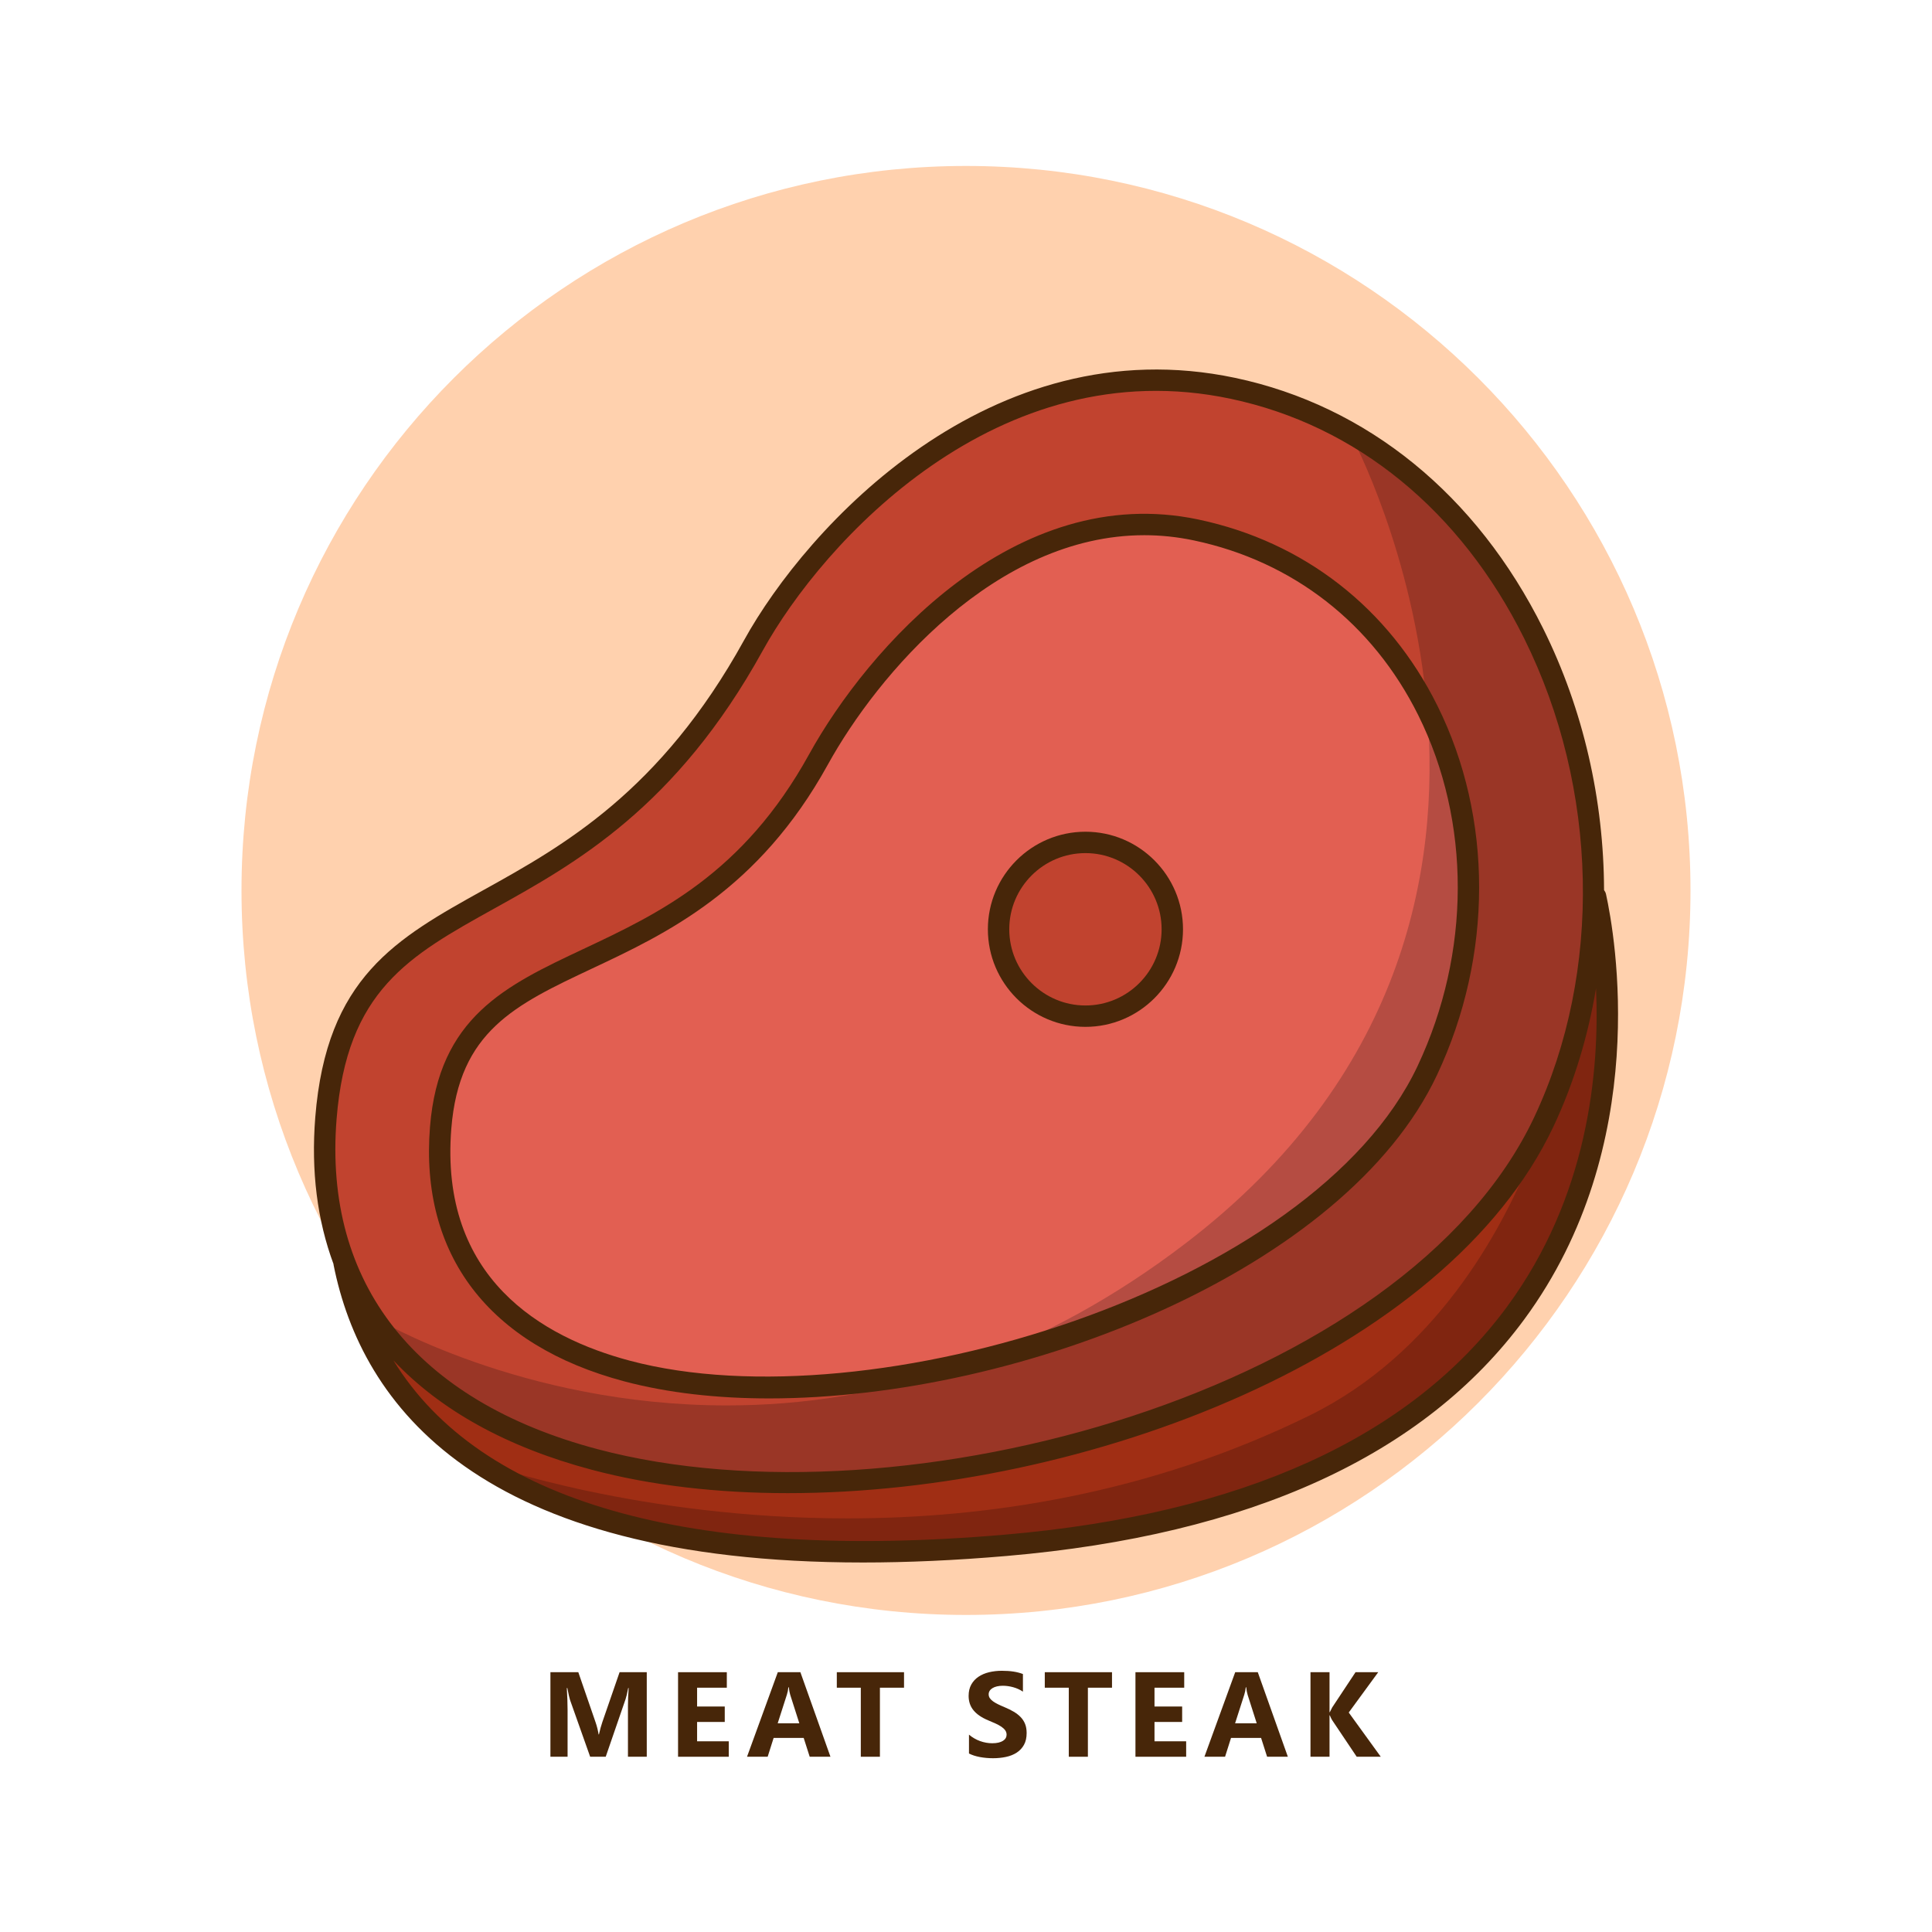
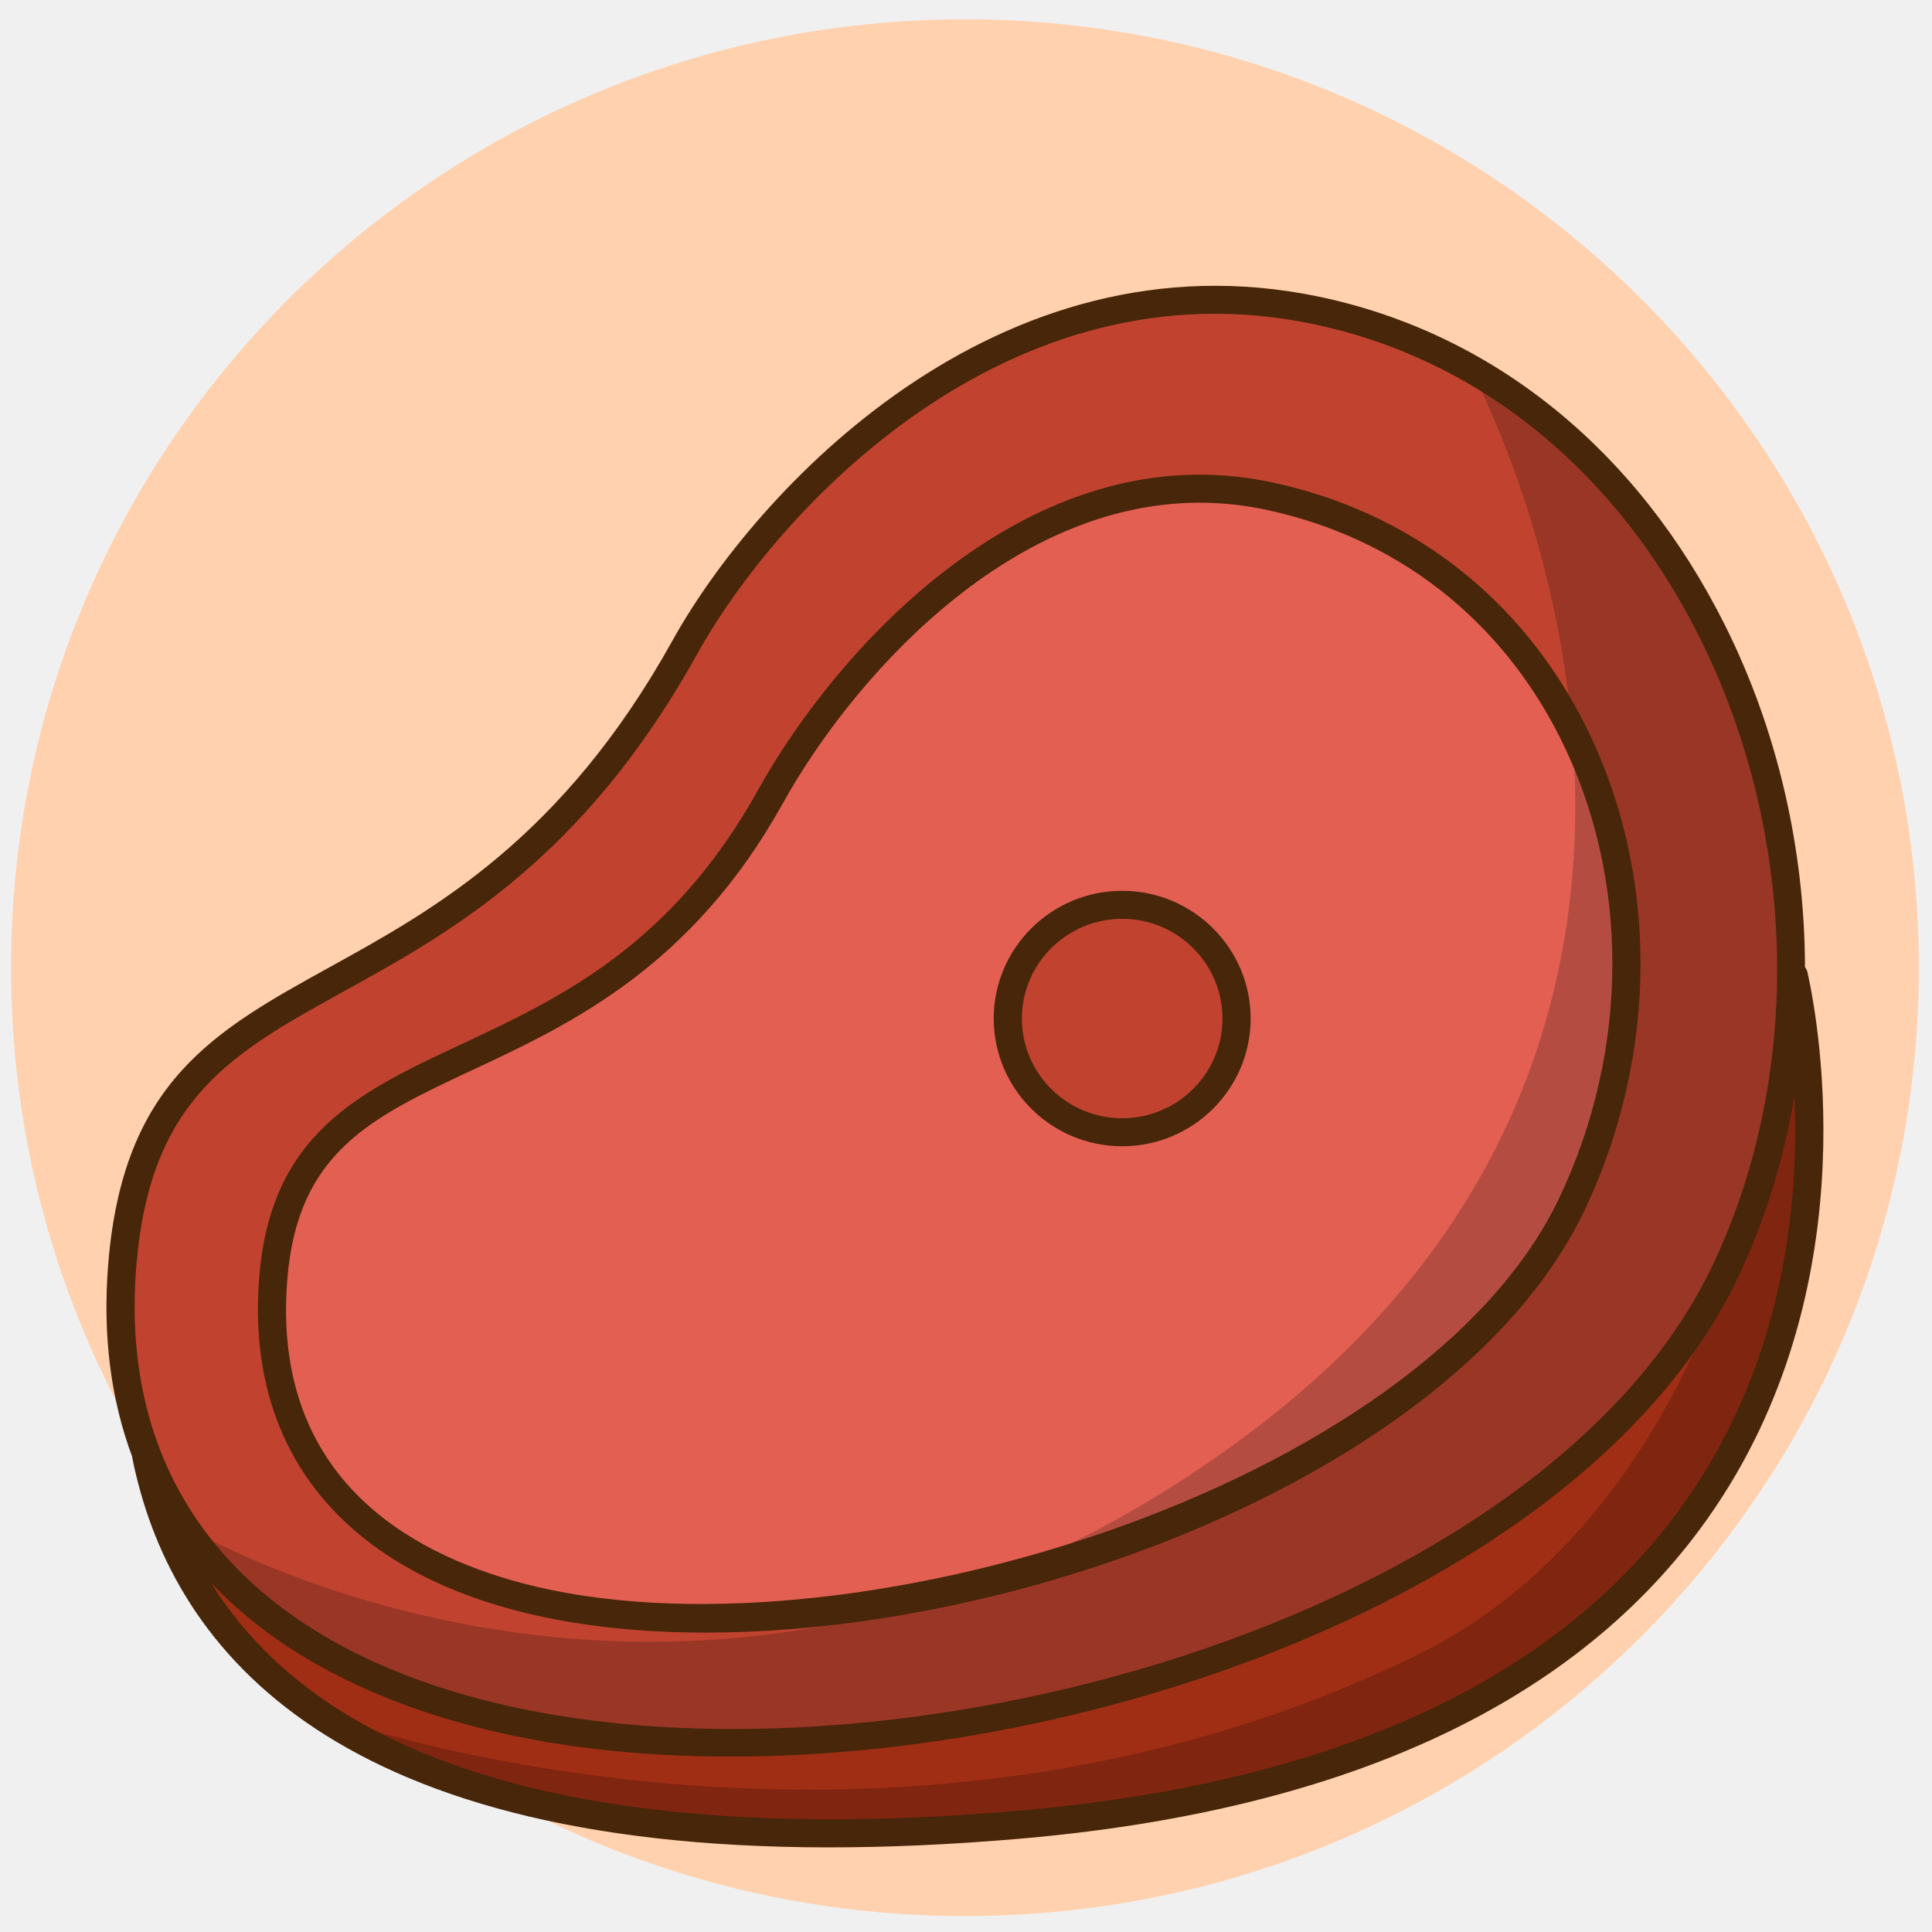
<svg xmlns="http://www.w3.org/2000/svg" version="1.1" id="svg2" width="5333.333" height="5333.333" viewBox="0 0 5333.333 5333.333">
  <defs id="defs6" />
  <g id="g8" transform="matrix(1.333333,0,0,-1.333333,0,5333.333)">
    <g id="g10" transform="scale(0.1)">
-       <path d="M 0,0 H 40000 V 40000 H 0 Z" style="fill:#ffffff;fill-opacity:1;fill-rule:nonzero;stroke:none" id="path12" />
-       <path d="m 20000,36564.2 c -8284.3,0 -15000,-6715.8 -15000,-15000 0,-8284.3 6715.7,-15000 15000,-15000 8284.3,0 15000,6715.7 15000,15000 0,8284.2 -6715.7,15000 -15000,15000" style="fill:#ffd1ae;fill-opacity:1;fill-rule:nonzero;stroke:none" id="path14" />
-       <path d="m 22473,22554.3 c -989.3,0 -1794.4,-805.1 -1794.4,-1794.3 0,-989.3 805.1,-1794.3 1794.4,-1794.3 989.2,0 1794.1,805 1794.1,1794.3 0,989.2 -804.9,1794.3 -1794.1,1794.3 M 15852.6,11273.9 c -1065.8,0 -2031.5,112.8 -2870.3,335.9 -1906.1,506.8 -4123.47,1793 -3863.4,5041.8 171.64,2148 1440.9,2745.6 3047.7,3501.8 1503.8,707.8 3375.3,1588.5 4774.7,4123.9 1238.9,2245.7 3750.3,4867.6 6749.9,4867.6 358,0 720.1,-38.1 1076.1,-113.3 2118.4,-447.9 3822.3,-1775.3 4798,-3738.2 1125.7,-2264.3 1122.2,-5051.4 -9.3,-7455.8 -1847.1,-3926.3 -8577.1,-6563.7 -13703.4,-6563.7" style="fill:#e25f52;fill-opacity:1;fill-rule:nonzero;stroke:none" id="path16" />
-       <path d="m 23689.6,29136.7 c -3202.3,0 -5743.9,-3057.3 -6741,-4863.7 -1399.8,-2537.2 -3194.3,-3381.6 -4777.6,-4127 -1604.8,-755.3 -2872.03,-1352 -3043.46,-3495.2 -202.34,-2530.2 1167.36,-4317.6 3856.96,-5032.3 862.3,-229.2 1849.6,-345.5 2934.7,-345.5 5092.4,0 11780.2,2639.2 13629,6568.1 1130.2,2401.8 1133.7,5186.2 9.3,7448.8 -974.6,1959.9 -2676.3,3286 -4791.9,3733 -356.3,75.7 -718.2,113.8 -1076,113.8 M 16356.7,9296.2 c -1480.4,0 -2843,163 -4050,483.8 -3869.87,1029.1 -5845.56,3539.8 -5563.01,7071 222.45,2782.7 1617.27,3557 3383.01,4538.1 1651.9,917.5 3706.7,2058.9 5467.3,5249.3 1127,2041.2 4151.2,5495 8338.2,5495 528.6,0 1065.3,-57.1 1595.4,-169.1 2669.9,-564.6 4882.1,-2367.6 6228.7,-5077.2 1575.1,-3168.9 1657,-7042.9 213.8,-10109.6 C 29684,11918.5 22219.2,9296.2 16356.7,9296.2" style="fill:#c1432f;fill-opacity:1;fill-rule:nonzero;stroke:none" id="path18" />
-       <path d="m 22473,18957 c -994.3,0 -1803,809 -1803,1803 0,994 808.7,1803 1803,1803 994,0 1802.7,-809 1802.7,-1803 0,-994 -808.7,-1803 -1802.7,-1803" style="fill:#c1432f;fill-opacity:1;fill-rule:nonzero;stroke:none" id="path20" />
-       <path d="m 17892.7,7868.6 c -5027.1,0 -8371.49,1294.5 -9940.11,3848 l 356.91,272.8 c 947.1,-1006.5 2292.8,-1747.1 3999.6,-2200.7 1189.9,-316.5 2536.9,-476.9 4003.9,-476.9 5964.7,0 13449.2,2793.9 15649.3,7469.1 402.1,854.4 691.2,1794.3 859.1,2793.1 l 448.2,-27.7 c 79.5,-1794.7 -182.9,-4419.6 -1884.5,-6731.9 C 29349.3,10048.5 25794.8,8428.9 20820.2,8001.3 19796,7913.1 18811,7868.6 17892.7,7868.6" style="fill:#a02e14;fill-opacity:1;fill-rule:nonzero;stroke:none" id="path22" />
-       <path d="m 11690.9,8810 c -747.7,269.2 -1380.8,590.7 -1868.98,956.8 0,0 6.04,-2.3 17.98,-6.5 542.7,-371.2 1159.7,-687.9 1851,-950.3 m -3392.08,3171.3 c -35.77,41.5 -71.22,84.1 -105.63,126.8 36.53,-41.1 73.81,-81.9 111.66,-122.2 l -6.03,-4.6" style="fill:#cccccc;fill-opacity:1;fill-rule:nonzero;stroke:none" id="path24" />
-       <path d="m 18080.3,7868.7 c -25.2,0 -50.1,0 -75.3,0.1 837,3.3 1727.7,43.1 2652,118.8 -878.4,-80.3 -1741.1,-118.9 -2576.7,-118.9 m 11005.1,2725 c 907.7,631.5 1675.1,1372.1 2299.7,2220.7 487.2,662 856.3,1349.5 1133.3,2036 -559.8,-1569.7 -1452.2,-3083.2 -3042.3,-4025.7 -131.7,-78 -261.7,-155.1 -390.7,-231 m -9040.7,1177.6 c 25.4,9.1 49.7,17.9 75.1,27.2 2341.7,549.7 4664.6,1510.1 6473.5,2778 -1829.4,-1289 -4183.7,-2259.9 -6548.6,-2805.2 m 13094.8,5351.2 c 90.6,576.1 131.5,1127.3 140.6,1635.5 19.5,-426.1 -9.6,-968.2 -140.6,-1635.5 m 30.5,2430 -334.8,20.7 c 77.1,458.6 126.9,924.6 149.1,1393.1 0,-0.9 0,-2.2 0,-3.1 1.5,-430.2 -23.5,-839.5 -66.2,-1234.4 l 88.5,272.2 c 0,0 86.7,-143.7 163.4,-448.5" style="fill:#cca78b;fill-opacity:1;fill-rule:nonzero;stroke:none" id="path26" />
-       <path d="m 20119.8,11798.5 c 1444,526.3 2940.1,1320.4 4443.1,2472.4 4459.9,3418.5 5266.4,7680.3 4984.7,11038.8 3.3,-6.6 6.6,-13.2 9.9,-19.8 1124.4,-2262.6 1120.9,-5047 -9.3,-7448.8 -577.7,-1227.8 -1628.4,-2329.9 -2954.9,-3264.6 -1808.9,-1267.9 -4131.8,-2228.3 -6473.5,-2778" style="fill:#b54c42;fill-opacity:1;fill-rule:nonzero;stroke:none" id="path28" />
-       <path d="m 16345,9357.3 c -1401.8,0 -2844.3,132 -4161.1,465.4 -1647.4,456.1 -2950.59,1184.9 -3874.4,2166.7 l -4.65,-3.5 c -37.85,40.3 -75.13,81.1 -111.66,122.2 -150.81,187.3 -288.36,386.1 -411.37,596.9 0,0 3009.28,-1802.9 7264.88,-1802.9 1531.7,0 3225.5,233.8 4998,869.2 2364.9,545.3 4719.2,1516.2 6548.6,2805.2 1326.5,934.7 2377.2,2036.8 2954.9,3264.6 1130.2,2401.8 1133.7,5186.2 9.3,7448.8 -3.3,6.6 -6.6,13.2 -9.9,19.8 -271.1,3232.1 -1550,5627.5 -1550,5627.5 0,0 4959,-2251.8 4986.7,-9970.9 -22.2,-468.5 -72,-934.5 -149.1,-1393.1 l -13.8,0.8 c -167.9,-998.8 -457,-1938.7 -859.1,-2793.1 -998,-2120.7 -3083.4,-3854.4 -5621,-5115.7 -1429.4,-648.8 -2785.6,-1064.9 -3706.1,-1399.6 -170.5,-62 -361.9,-123.6 -572.1,-184 -568.5,-148.7 -1141.5,-276.6 -1714.4,-383 C 19175.9,9495.9 17782,9357.3 16345,9357.3" style="fill:#9a3626;fill-opacity:1;fill-rule:nonzero;stroke:none" id="path30" />
-       <path d="m 18005,7868.8 c -2453,6.9 -4663.9,347 -6314.1,941.2 -691.3,262.4 -1308.3,579.1 -1851,950.3 265.1,-95 3431.9,-1197 7706.4,-1196.9 2869.3,0.1 6238.3,496.9 9562.1,2128.2 2600.8,1276.5 3969.1,3799.7 4594.3,5346.7 -1301.8,-2155.6 -3400.6,-3483.2 -5361.4,-4373.1 2537.6,1261.3 4623,2995 5621,5115.7 402.1,854.4 691.2,1794.3 859.1,2793.1 l 13.8,-0.8 334.8,-20.7 c 49.5,-196.4 94.8,-459.7 110.1,-794.5 -9.1,-508.2 -50,-1059.4 -140.6,-1635.5 -15.7,-79.9 -32.9,-161.7 -51.6,-245.3 -147.3,-658.3 -327.3,-1347.8 -569.5,-2026.8 -277,-686.5 -646.1,-1374 -1133.3,-2036 -624.6,-848.6 -1392,-1589.2 -2299.7,-2220.7 -2103.8,-1238.1 -3947.5,-2186.2 -8362.6,-2600 -22,-2.1 -43.8,-4.1 -65.8,-6.1 -924.3,-75.7 -1815,-115.5 -2652,-118.8 m 2343.7,1829.8 c 572.9,106.4 1145.9,234.3 1714.4,383 -483.3,-138.9 -1064.6,-270.8 -1714.4,-383 m -8164.8,124.1 c -1565.2,396.3 -2953.76,1076.9 -3885.08,2158.6 l 6.03,4.6 4.65,3.5 c 923.81,-981.8 2227,-1710.6 3874.4,-2166.7" style="fill:#802510;fill-opacity:1;fill-rule:nonzero;stroke:none" id="path32" />
-       <path d="M 31203.3,12948.4 C 29207.7,10237.1 25707.9,8648.1 20801,8226.1 14250.5,7663.7 9942.31,8909.3 8145.02,11834.7 c 966.2,-1026.8 2344.58,-1796 4106.18,-2264.4 1231.1,-327.3 2611.9,-484.2 4061.8,-484.2 6193.5,0 13628.2,2869.6 15853.6,7598.8 421.1,895 710.4,1858.3 877.6,2851.6 76.6,-1734.1 -168.7,-4315.8 -1840.9,-6588.1 z M 6968.74,16832.8 c 212.94,2662.1 1494.25,3373.8 3267.56,4358.7 1676.5,931.3 3763.1,2090.1 5555.3,5338 1242,2249.2 4865.2,6235.1 9689.3,5213.9 2601.2,-550 4757.8,-2310.1 6073.3,-4956.7 1545,-3108.7 1626.3,-6907 211.6,-9913.3 -2662.7,-5659.2 -13068,-8559.9 -19400.9,-6875 -3752.52,997.5 -5668.99,3424.8 -5396.16,6834.4 z m 26281.86,4654.4 c -7.1,32.1 -21.7,60.1 -40.4,84.7 -5.1,1854.2 -423.9,3730.7 -1259.6,5412 -1376.8,2770.2 -3642,4614.2 -6378,5192.7 -5077.5,1071.4 -8871.9,-3084.9 -10168.6,-5433.5 -1730.8,-3136 -3755.5,-4261 -5382.8,-5164.6 -1822.38,-1012.2 -3261.94,-1811.7 -3493.91,-4710.2 -89.36,-1117.7 41.78,-2135 378.13,-3040.7 0.54,-3.7 -0.78,-7.2 -0.02,-11 578.93,-2908.1 3003.86,-6166.4 10961.8,-6166.4 915.3,0 1904.6,43.2 2971.9,134.9 5039.4,433.2 8646.4,2082.3 10720.9,4900.9 2656,3608.9 1874.3,7964.6 1690.6,8801.2" style="fill:#472609;fill-opacity:1;fill-rule:nonzero;stroke:none" id="path34" />
-       <path d="m 9343.94,16633.5 c 161.27,2017.8 1317.86,2562.2 2918.86,3315.8 1533.4,721.6 3441.7,1620.1 4876.1,4219 1033.3,1872.6 3480.5,4750.9 6552.3,4750.9 335.9,0 679.6,-34.6 1029.4,-108.5 2049.4,-433.3 3698,-1717.8 4642.6,-3617.7 1095.1,-2203.3 1090.8,-4916.8 -11.5,-7259.4 -2165.9,-4603.8 -11317.4,-7433.7 -16311.5,-6105.4 -1822.8,484.6 -3943.79,1711.7 -3696.26,4805.3 z m 3582.56,-5233.4 c 900,-239.1 1918,-353.2 2998.7,-352.8 5231.6,0 11931.4,2668.6 13827.3,6697.8 1159.4,2463.6 1162,5321.6 7.1,7645.1 -1005.9,2023.5 -2763,3391.9 -4947.3,3853.7 -3802.9,805.5 -6855.8,-2677.7 -8061.3,-4862 -1364.7,-2473.1 -3124.3,-3301.1 -4676.7,-4031.8 -1604.5,-755.3 -2989.99,-1407.8 -3171.8,-3681.2 -212.08,-2651.2 1216.9,-4522.5 4024,-5268.8" style="fill:#472609;fill-opacity:1;fill-rule:nonzero;stroke:none" id="path36" />
-       <path d="m 22473,22337.3 c 869.5,0 1577,-707.4 1577,-1577.3 0,-869.9 -707.5,-1577.3 -1577,-1577.3 -869.7,0 -1577.3,707.4 -1577.3,1577.3 0,869.9 707.6,1577.3 1577.3,1577.3 z m 0,-3597.3 c 1113.7,0 2019.8,906.2 2019.8,2020 0,1113.8 -906.1,2020 -2019.8,2020 -1113.8,0 -2020.1,-906.2 -2020.1,-2020 0,-1113.8 906.3,-2020 2020.1,-2020" style="fill:#472609;fill-opacity:1;fill-rule:nonzero;stroke:none" id="path38" />
-       <path d="m 12470.1,4343.8 c -24.4,-71.7 -47.6,-155.9 -69.6,-252.7 h -7.3 c -13,83.8 -33.8,167.2 -62.3,250.2 l -357.6,1037.6 h -577.4 V 3628.4 h 355.2 v 968.1 c 0,130.2 -5.3,281.5 -15.9,454.1 h 11 c 25.2,-131.1 43.5,-212.4 54.9,-244.2 l 417.5,-1178 h 322.3 l 410.1,1190.2 c 16.3,47.2 34.6,124.5 55,232 h 9.7 c -9.7,-136.8 -14.6,-261.7 -14.6,-374.8 V 3628.4 h 389.4 v 1750.5 h -562.7 l -357.7,-1035.1" style="fill:#472609;fill-opacity:1;fill-rule:nonzero;stroke:none" id="path40" />
-       <path d="m 14432.7,4348.7 h 572.5 v 319.8 h -572.5 v 389.4 h 615.3 v 321 H 14038.5 V 3628.4 h 1049.8 v 319.9 h -655.6 v 400.4" style="fill:#472609;fill-opacity:1;fill-rule:nonzero;stroke:none" id="path42" />
-       <path d="m 16101.2,4320.6 190.4,593.2 c 16.3,50.5 26.5,101.4 30.5,152.6 h 9.8 c 5.7,-61 15.5,-113.5 29.3,-157.4 l 188,-588.4 z m 2.4,1058.3 -637.2,-1750.5 h 427.3 l 123.3,389.4 h 622.5 l 124.5,-389.4 h 429.7 l -622.5,1750.5 h -467.6" style="fill:#472609;fill-opacity:1;fill-rule:nonzero;stroke:none" id="path44" />
-       <path d="m 17325.3,5057.9 h 496.8 V 3628.4 h 395.6 v 1429.5 h 499.2 v 321 h -1391.6 v -321" style="fill:#472609;fill-opacity:1;fill-rule:nonzero;stroke:none" id="path46" />
-       <path d="m 21132.2,4448.7 c -39.9,41.6 -87.7,78.8 -143.4,111.7 -55.8,33 -118.6,64.1 -188.6,93.4 -51.3,21.2 -97.3,41.7 -138,61.7 -40.7,19.9 -75.2,40.3 -103.7,61 -28.5,20.8 -50.5,42.7 -65.9,65.9 -15.5,23.2 -23.2,49.5 -23.2,78.8 0,26.8 6.9,51 20.7,72.6 13.8,21.6 33.4,40.1 58.6,55.5 25.2,15.5 56.2,27.5 92.8,36.1 36.6,8.5 77.3,12.8 122.1,12.8 32.5,0 66.9,-2.5 103.1,-7.4 36.2,-4.8 72.6,-12.4 109.3,-22.5 36.6,-10.2 72.2,-23 106.8,-38.5 34.5,-15.5 66.5,-33.4 95.8,-53.7 v 365 c -59.4,22.8 -124.3,39.7 -194.7,50.6 -70.4,11 -151.2,16.5 -242.3,16.5 -92.8,0 -180.7,-9.9 -263.7,-29.9 -83,-19.9 -156.1,-51.1 -219.1,-93.4 -63.1,-42.3 -112.9,-96.2 -149.5,-161.7 -36.7,-65.5 -55,-143.9 -55,-235 0,-116.4 33.6,-215.7 100.7,-297.8 67.2,-82.3 169.1,-151.8 305.8,-208.8 53.7,-22 103.8,-43.5 150.2,-64.7 46.3,-21.2 86.4,-43.1 120.2,-65.9 33.8,-22.8 60.4,-47.6 80,-74.5 19.5,-26.8 29.2,-57.3 29.2,-91.5 0,-25.3 -6,-48.7 -18.3,-70.2 -12.2,-21.6 -30.7,-40.3 -55.5,-56.2 -24.8,-15.8 -55.8,-28.2 -92.8,-37.2 -37,-9 -80.3,-13.4 -130,-13.4 -84.6,0 -168.4,14.8 -251.4,44.5 -83,29.7 -160,74.3 -230.8,133.7 v -390.6 c 63.5,-32.6 138.6,-57 225.3,-73.3 86.6,-16.2 178,-24.4 274,-24.4 93.6,0 182.5,9 266.7,26.9 84.3,17.9 158.1,47.4 221.6,88.5 63.5,41.1 113.7,94.8 150.8,161.1 37,66.3 55.5,148.3 55.5,246 0,70.8 -10.6,132.8 -31.7,186.1 -21.2,53.3 -51.7,100.7 -91.6,142.2" style="fill:#472609;fill-opacity:1;fill-rule:nonzero;stroke:none" id="path48" />
-       <path d="M 21631.2,5057.9 H 22128 V 3628.4 h 395.6 v 1429.5 h 499.2 v 321 h -1391.6 v -321" style="fill:#472609;fill-opacity:1;fill-rule:nonzero;stroke:none" id="path50" />
-       <path d="m 23902.7,4348.7 h 572.5 v 319.8 h -572.5 v 389.4 h 615.2 v 321 H 23508.4 V 3628.4 h 1049.8 v 319.9 h -655.5 v 400.4" style="fill:#472609;fill-opacity:1;fill-rule:nonzero;stroke:none" id="path52" />
-       <path d="m 25571.2,4320.6 190.4,593.2 c 16.3,50.5 26.4,101.4 30.5,152.6 h 9.8 c 5.7,-61 15.4,-113.5 29.3,-157.4 l 188,-588.4 z m 2.4,1058.3 -637.2,-1750.5 h 427.3 l 123.2,389.4 h 622.6 l 124.5,-389.4 h 429.7 l -622.6,1750.5 h -467.5" style="fill:#472609;fill-opacity:1;fill-rule:nonzero;stroke:none" id="path54" />
-       <path d="m 27924.4,4544 610.4,834.9 h -470 l -483.4,-730 c -22.8,-42.3 -39,-74.8 -48.8,-97.6 h -6.1 v 827.6 h -394.3 V 3628.4 h 394.3 v 857 h 6.1 c 21.2,-49.7 36.6,-81.8 46.4,-96.5 l 510.2,-760.5 h 498.1 l -662.9,915.6" style="fill:#472609;fill-opacity:1;fill-rule:nonzero;stroke:none" id="path56" />
+       <path d="m 19977.807,39599.488 c -10907.077,0 -19748.942,-8790.762 -19748.942,-19634.51 0,-10843.878 8841.865,-19634.51 19748.942,-19634.51 10907.078,0 19748.942,8790.632 19748.942,19634.51 0,10843.748 -8841.864,19634.51 -19748.942,19634.51" style="fill:#ffd1ae;fill-opacity:1;fill-rule:nonzero;stroke:none;stroke-width:1.313" id="path14" />
+       <path d="m 23233.749,21260.986 c -1302.508,0 -2362.5,-1053.849 -2362.5,-2348.679 0,-1294.962 1059.992,-2348.68 2362.5,-2348.68 1302.377,0 2362.106,1053.718 2362.106,2348.68 0,1294.83 -1059.729,2348.679 -2362.106,2348.679 M 14517.356,6495.311 c -1403.228,0 -2674.665,147.652 -3779.026,439.682 -2509.564,663.385 -5428.944,2346.978 -5086.537,6599.551 225.981,2811.662 1897.083,3593.901 4012.59,4583.742 1979.897,926.487 4443.907,2079.294 6286.351,5398.05 1631.131,2939.548 4937.631,6371.53 8886.893,6371.53 471.342,0 948.081,-49.872 1416.789,-148.306 2789.077,-586.287 5032.425,-2323.81 6317.028,-4893.181 1482.093,-2963.896 1477.484,-6612.118 -12.244,-9759.399 C 30127.315,9947.582 21266.623,6495.311 14517.356,6495.311" style="fill:#e25f52;fill-opacity:1;fill-rule:nonzero;stroke:none;stroke-width:1.313" id="path16" />
+       <path d="m 24835.52,29877.133 c -4216.136,0 -7562.397,-4001.906 -8875.174,-6366.424 -1842.972,-3321.112 -4205.603,-4426.404 -6290.17,-5402.108 -2112.874,-988.664 -3781.304,-1769.724 -4007.008,-4575.103 -266.4,-3311.949 1536.942,-5651.597 5078.059,-6587.116 1135.3,-300.015 2435.176,-452.248 3863.814,-452.248 6704.634,0 15509.766,3454.626 17943.889,8597.428 1488.018,3143.878 1492.625,6788.567 12.245,9750.237 -1283.154,2565.445 -3523.606,4301.266 -6308.997,4886.375 -469.104,99.089 -945.579,148.96 -1416.658,148.96 M 15181.053,3906.567 c -1949.09,0 -3743.083,213.362 -5332.215,633.278 -5095.056,1347.058 -7696.242,4633.482 -7324.238,9255.708 292.877,3642.463 2129.291,4655.997 4454.058,5940.225 2174.885,1200.977 4880.227,2695.033 7198.227,6871.162 1483.803,2671.864 5465.454,7192.775 10978.041,7192.775 695.954,0 1402.57,-74.742 2100.498,-221.346 3515.18,-739.043 6427.754,-3099.111 8200.683,-6645.889 2073.771,-4147.987 2181.6,-9218.925 281.488,-13233.136 C 32727.724,7339.072 22899.598,3906.567 15181.053,3906.567" style="fill:#c1432f;fill-opacity:1;fill-rule:nonzero;stroke:none;stroke-width:1.313" id="path18" />
+       <path d="m 23233.749,16552.238 c -1309.091,0 -2373.823,1058.955 -2373.823,2360.069 0,1301.113 1064.732,2360.067 2373.823,2360.067 1308.697,0 2373.428,-1058.954 2373.428,-2360.067 0,-1301.114 -1064.731,-2360.069 -2373.428,-2360.069" style="fill:#c1432f;fill-opacity:1;fill-rule:nonzero;stroke:none;stroke-width:1.313" id="path20" />
+       <path d="m 17203.344,2037.885 c -6618.66,0 -11021.871,1694.458 -13087.111,5036.906 l 469.906,357.086 C 5833.088,6114.402 7604.831,5144.981 9851.998,4551.233 11418.615,4136.945 13192.07,3926.987 15123.517,3926.987 c 7853.101,0 17707.165,3657.124 20603.808,9776.808 529.403,1118.381 910.031,2348.68 1131.088,3656.076 l 590.099,-36.258 C 37553.181,14974.409 37207.706,11538.501 34967.386,8511.776 32287.06,4891.303 27607.218,2771.299 21057.68,2211.585 c -1348.458,-115.451 -2645.306,-173.7 -3854.336,-173.7" style="fill:#a02e14;fill-opacity:1;fill-rule:nonzero;stroke:none;stroke-width:1.313" id="path22" />
+       <path d="m 9038.078,3270.147 c -984.419,352.374 -1817.956,773.207 -2460.692,1252.42 0,0 7.952,-3.011 23.672,-8.508 714.517,-485.889 1526.857,-900.439 2437.019,-1243.912 M 4572.078,7421.275 c -47.095,54.322 -93.768,110.084 -139.072,165.977 48.095,-53.798 97.178,-107.204 147.011,-159.956 l -7.939,-6.021" style="fill:#cccccc;fill-opacity:1;fill-rule:nonzero;stroke:none;stroke-width:1.313" id="path24" />
+       <path d="m 17450.338,2038.016 c -33.179,0 -65.962,0 -99.14,0.131 1101.99,4.32 2274.683,56.416 3491.613,155.505 -1156.498,-105.11 -2292.326,-155.636 -3392.473,-155.636 M 31939.61,5604.952 c 1195.074,826.613 2205.43,1796.034 3027.776,2906.824 641.446,866.536 1127.401,1766.451 1492.099,2665.057 -737.031,-2054.686 -1911.962,-4035.808 -4005.481,-5269.51 -173.396,-102.1 -344.553,-203.021 -514.394,-302.372 M 20036.659,7146.392 c 33.441,11.912 65.435,23.43 98.876,35.604 3083.073,719.54 6141.394,1976.671 8522.985,3636.311 C 26249.94,9131.048 23150.277,7860.172 20036.659,7146.392 m 17240.564,7004.546 c 119.283,754.096 173.131,1475.598 185.113,2140.816 25.673,-557.751 -12.64,-1267.343 -185.113,-2140.816 m 40.155,3180.79 -440.796,27.096 c 101.51,600.293 167.076,1210.271 196.305,1823.522 0,-1.178 0,-2.88 0,-4.057 1.974,-563.118 -30.94,-1098.879 -87.159,-1615.789 l 116.518,356.3 c 0,0 114.15,-188.098 215.132,-587.072" style="fill:#cca78b;fill-opacity:1;fill-rule:nonzero;stroke:none;stroke-width:1.313" id="path26" />
+       <path d="m 20135.535,7181.996 c 1901.165,688.909 3870.925,1728.36 5849.768,3236.291 5871.887,4474.704 6933.723,10053.261 6562.838,14449.428 4.345,-8.638 8.689,-17.278 13.034,-25.917 1480.38,-2961.67 1475.773,-6606.359 -12.245,-9750.237 -760.598,-1607.149 -2143.945,-3049.762 -3890.41,-4273.254 C 26276.929,9158.667 23218.608,7901.535 20135.535,7181.996" style="fill:#b54c42;fill-opacity:1;fill-rule:nonzero;stroke:none;stroke-width:1.313" id="path28" />
+       <path d="m 15165.648,3986.545 c -1845.605,0 -3744.794,172.784 -5478.488,609.193 -2168.96,597.02 -3884.735,1550.995 -5101.02,2836.14 l -6.122,-4.581 c -49.833,52.751 -98.916,106.157 -147.011,159.956 -198.556,245.17 -379.654,505.392 -541.608,781.323 0,0 3962.006,-2359.937 9564.914,-2359.937 2016.63,0 4246.68,306.036 6580.347,1137.754 3113.618,713.78 6213.281,1984.656 8621.861,3671.915 1746.465,1223.492 3129.812,2666.105 3890.41,4273.254 1488.018,3143.878 1492.625,6788.567 12.245,9750.237 -4.345,8.639 -8.689,17.279 -13.034,25.917 -356.93,4230.714 -2040.725,7366.214 -2040.725,7366.214 0,0 6529,-2947.533 6565.471,-13051.583 -29.229,-613.251 -94.795,-1223.229 -196.305,-1823.522 l -18.169,1.047 c -221.057,-1307.396 -601.685,-2537.695 -1131.088,-3656.076 -1313.963,-2775.927 -4059.593,-5045.284 -7400.586,-6696.285 -1881.943,-849.258 -3667.511,-1393.919 -4879.438,-1832.031 -224.479,-81.156 -476.476,-161.788 -753.225,-240.85 -748.485,-194.643 -1502.894,-362.06 -2257.172,-501.334 -1544.104,-265.328 -3379.307,-446.75 -5271.256,-446.75" style="fill:#9a3626;fill-opacity:1;fill-rule:nonzero;stroke:none;stroke-width:1.313" id="path30" />
+       <path d="m 17351.198,2038.147 c -3229.611,9.032 -6140.473,454.212 -8313.12,1232 -910.163,343.473 -1722.503,758.023 -2437.019,1243.912 349.03,-124.352 4518.426,-1566.834 10146.217,-1566.703 3777.709,0.131 8213.322,650.426 12589.424,2785.744 3424.203,1670.897 5225.702,4973.683 6048.838,6998.656 -1713.944,-2821.611 -4477.217,-4559.396 -7058.798,-5724.246 3340.993,1651.001 6086.623,3920.358 7400.586,6696.285 529.403,1118.381 910.031,2348.68 1131.088,3656.076 l 18.169,-1.047 440.796,-27.096 c 65.172,-257.081 124.814,-601.732 144.958,-1039.974 -11.982,-665.218 -65.83,-1386.72 -185.113,-2140.816 -20.671,-104.586 -43.316,-211.66 -67.937,-321.09 -193.935,-861.693 -430.922,-1764.226 -749.801,-2653.015 -364.698,-898.606 -850.653,-1798.521 -1492.099,-2665.057 C 34145.04,7400.986 33134.684,6431.565 31939.61,5604.952 29169.755,3984.319 26742.347,2743.287 20929.442,2201.637 c -28.965,-2.749 -57.666,-5.367 -86.631,-7.985 -1216.93,-99.089 -2389.623,-151.186 -3491.613,-155.505 m 3085.706,2395.148 c 754.278,139.274 1508.687,306.691 2257.172,501.334 -636.31,-181.816 -1401.647,-354.468 -2257.172,-501.334 M 9687.16,4595.738 C 7626.424,5114.482 5798.251,6005.365 4572.078,7421.275 l 7.939,6.021 6.122,4.581 C 5802.424,6146.734 7518.199,5192.758 9687.16,4595.738" style="fill:#802510;fill-opacity:1;fill-rule:nonzero;stroke:none;stroke-width:1.313" id="path32" />
+       <path d="M 34728.029,8687.177 C 32100.63,5138.174 27492.806,3058.225 21032.401,2505.841 12408.037,1769.678 6735.891,3400.127 4369.586,7229.38 5641.681,5885.333 7456.451,4878.475 9775.767,4265.355 c 1620.861,-428.425 3438.817,-633.802 5347.75,-633.802 8154.339,0 17942.836,3756.213 20872.789,9946.58 554.418,1171.526 935.309,2432.455 1155.445,3732.652 100.851,-2269.88 -222.11,-5649.241 -2423.722,-8623.608 z M 2820.9,13771.73 c 280.356,3484.601 1967.324,4416.194 4302.057,5705.396 2207.273,1219.041 4954.483,2735.872 7314.086,6987.267 1635.213,2944.13 6405.504,8161.543 12756.896,6824.826 3424.73,-719.933 6264.101,-3023.846 7996.084,-6488.159 2034.141,-4069.187 2141.18,-9041.037 278.591,-12976.186 C 31962.914,6417.166 18263.335,2620.245 9925.464,4825.724 4984.91,6131.419 2461.693,9308.675 2820.9,13771.73 Z m 34602.596,6092.457 c -9.348,42.018 -28.57,78.67 -53.19,110.87 -6.714,2427.087 -558.105,4883.365 -1658.385,7084.131 -1812.689,3626.101 -4795.043,6039.837 -8397.25,6797.075 -6685.017,1402.428 -11680.71,-4038.033 -13387.94,-7112.274 -2278.764,-4104.922 -4944.477,-5577.51 -7086.974,-6760.293 -2399.339,-1324.937 -4294.658,-2371.455 -4600.069,-6165.498 -117.651,-1463.032 55.007,-2794.645 497.844,-3980.177 0.711,-4.843 -1.027,-9.424 -0.027,-14.399 762.217,-3806.607 3954.871,-8071.615 14432.265,-8071.615 1205.081,0 2507.588,56.547 3912.791,176.58 6634.855,567.045 11383.818,2725.663 14115.097,6415.119 3496.879,4723.932 2467.696,10425.4 2225.837,11520.482" style="fill:#472609;fill-opacity:1;fill-rule:nonzero;stroke:none;stroke-width:1.313" id="path34" />
+       <path d="m 5948.079,13510.853 c 212.327,2641.234 1735.089,3353.835 3842.96,4340.273 2018.868,944.552 4531.33,2120.658 6419.855,5522.533 1360.438,2451.174 4582.412,6218.774 8626.733,6218.774 442.244,0 894.758,-45.291 1355.303,-142.023 2698.233,-567.175 4868.773,-2248.544 6112.43,-4735.452 1441.805,-2884.047 1436.143,-6435.93 -15.141,-9502.317 C 29438.604,9186.417 17389.774,5482.171 10814.561,7220.872 8414.67,7855.198 5622.182,9461.431 5948.079,13510.853 Z M 10664.864,6660.503 c 1184.937,-312.974 2525.231,-462.327 3948.077,-461.804 6887.904,0 15708.835,3493.11 18204.97,8767.201 1526.462,3224.772 1529.885,6965.801 9.348,10007.187 -1324.364,2648.696 -3637.756,4439.886 -6513.596,5044.368 -5006.884,1054.373 -9026.32,-3505.022 -10613.477,-6364.2 C 13903.428,20416.048 11586.745,19332.224 9542.861,18375.76 7430.382,17387.098 5606.252,16532.997 5366.881,13557.19 5087.658,10086.856 6969.047,7637.385 10664.864,6660.503" style="fill:#472609;fill-opacity:1;fill-rule:nonzero;stroke:none;stroke-width:1.313" id="path36" />
+       <path d="m 23233.749,20976.94 c 1144.78,0 2076.273,-925.963 2076.273,-2064.633 0,-1138.672 -931.493,-2064.634 -2076.273,-2064.634 -1145.044,0 -2076.666,925.962 -2076.666,2064.634 0,1138.67 931.622,2064.633 2076.666,2064.633 z m 0,-4708.748 c 1466.293,0 2659.261,1186.187 2659.261,2644.115 0,1457.928 -1192.968,2644.113 -2659.261,2644.113 -1466.425,0 -2659.656,-1186.185 -2659.656,-2644.113 0,-1457.928 1193.231,-2644.115 2659.656,-2644.115" style="fill:#472609;fill-opacity:1;fill-rule:nonzero;stroke:none;stroke-width:1.313" id="path38" />
    </g>
  </g>
</svg>
